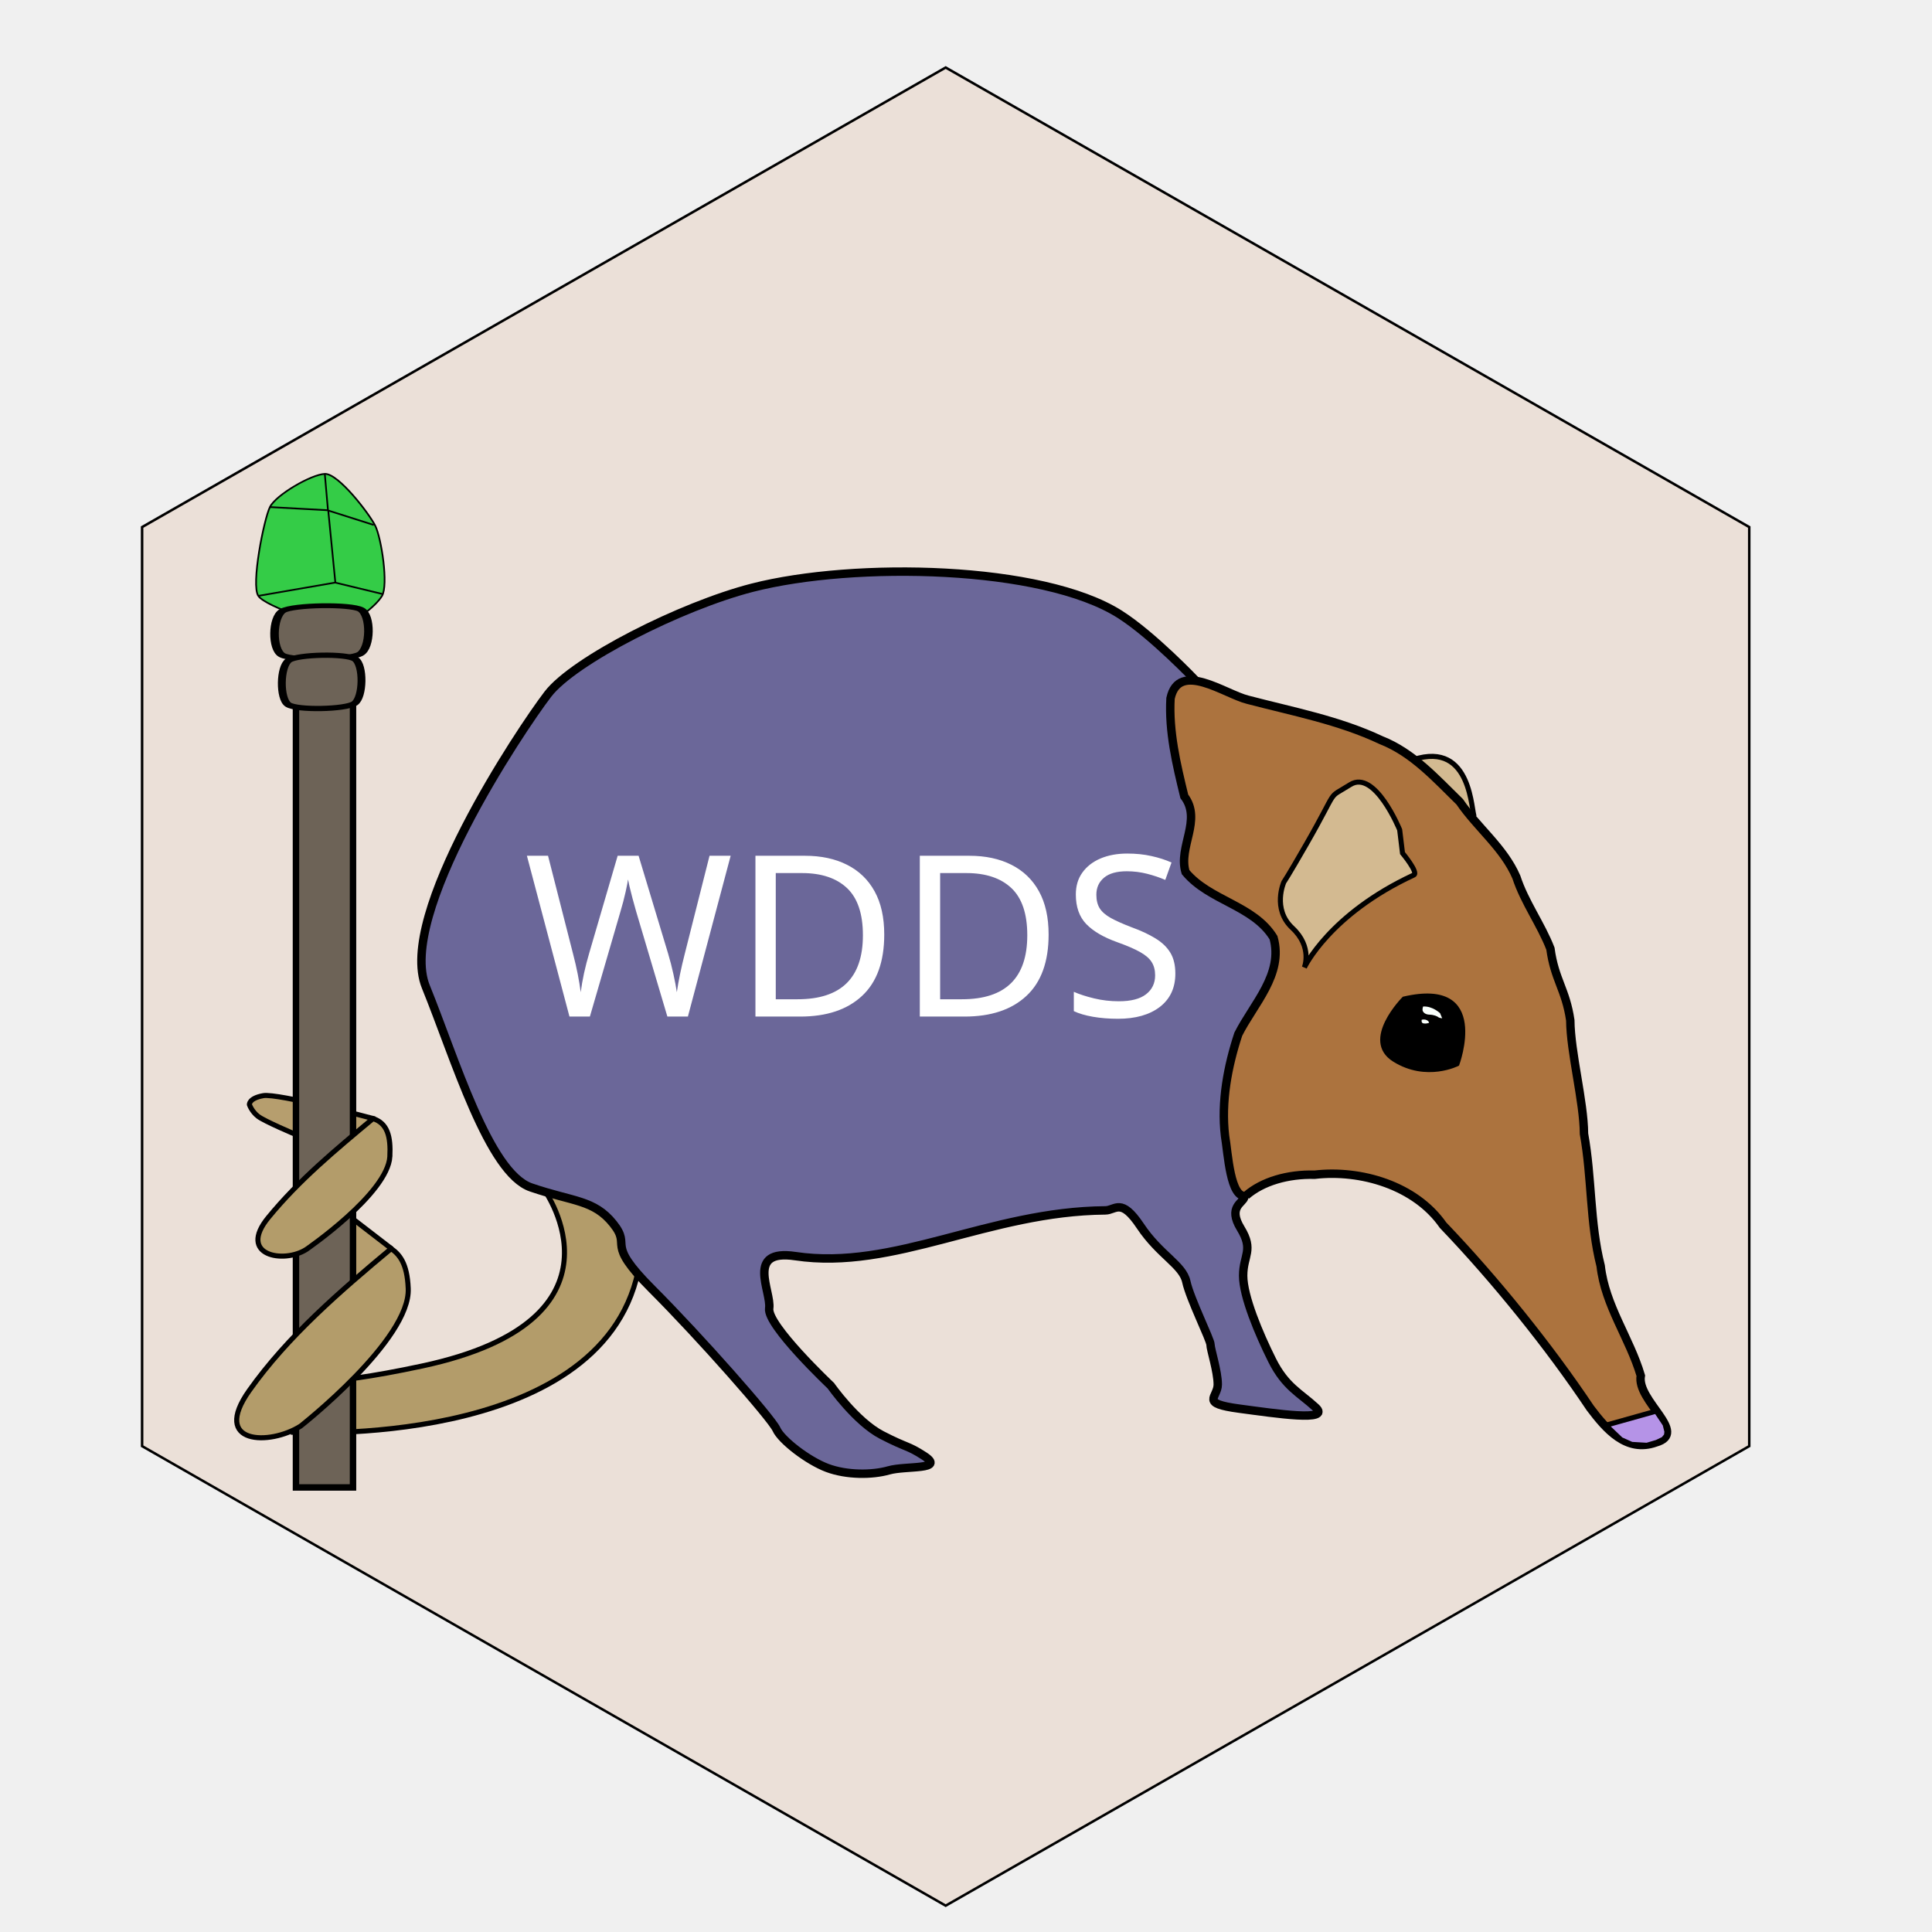
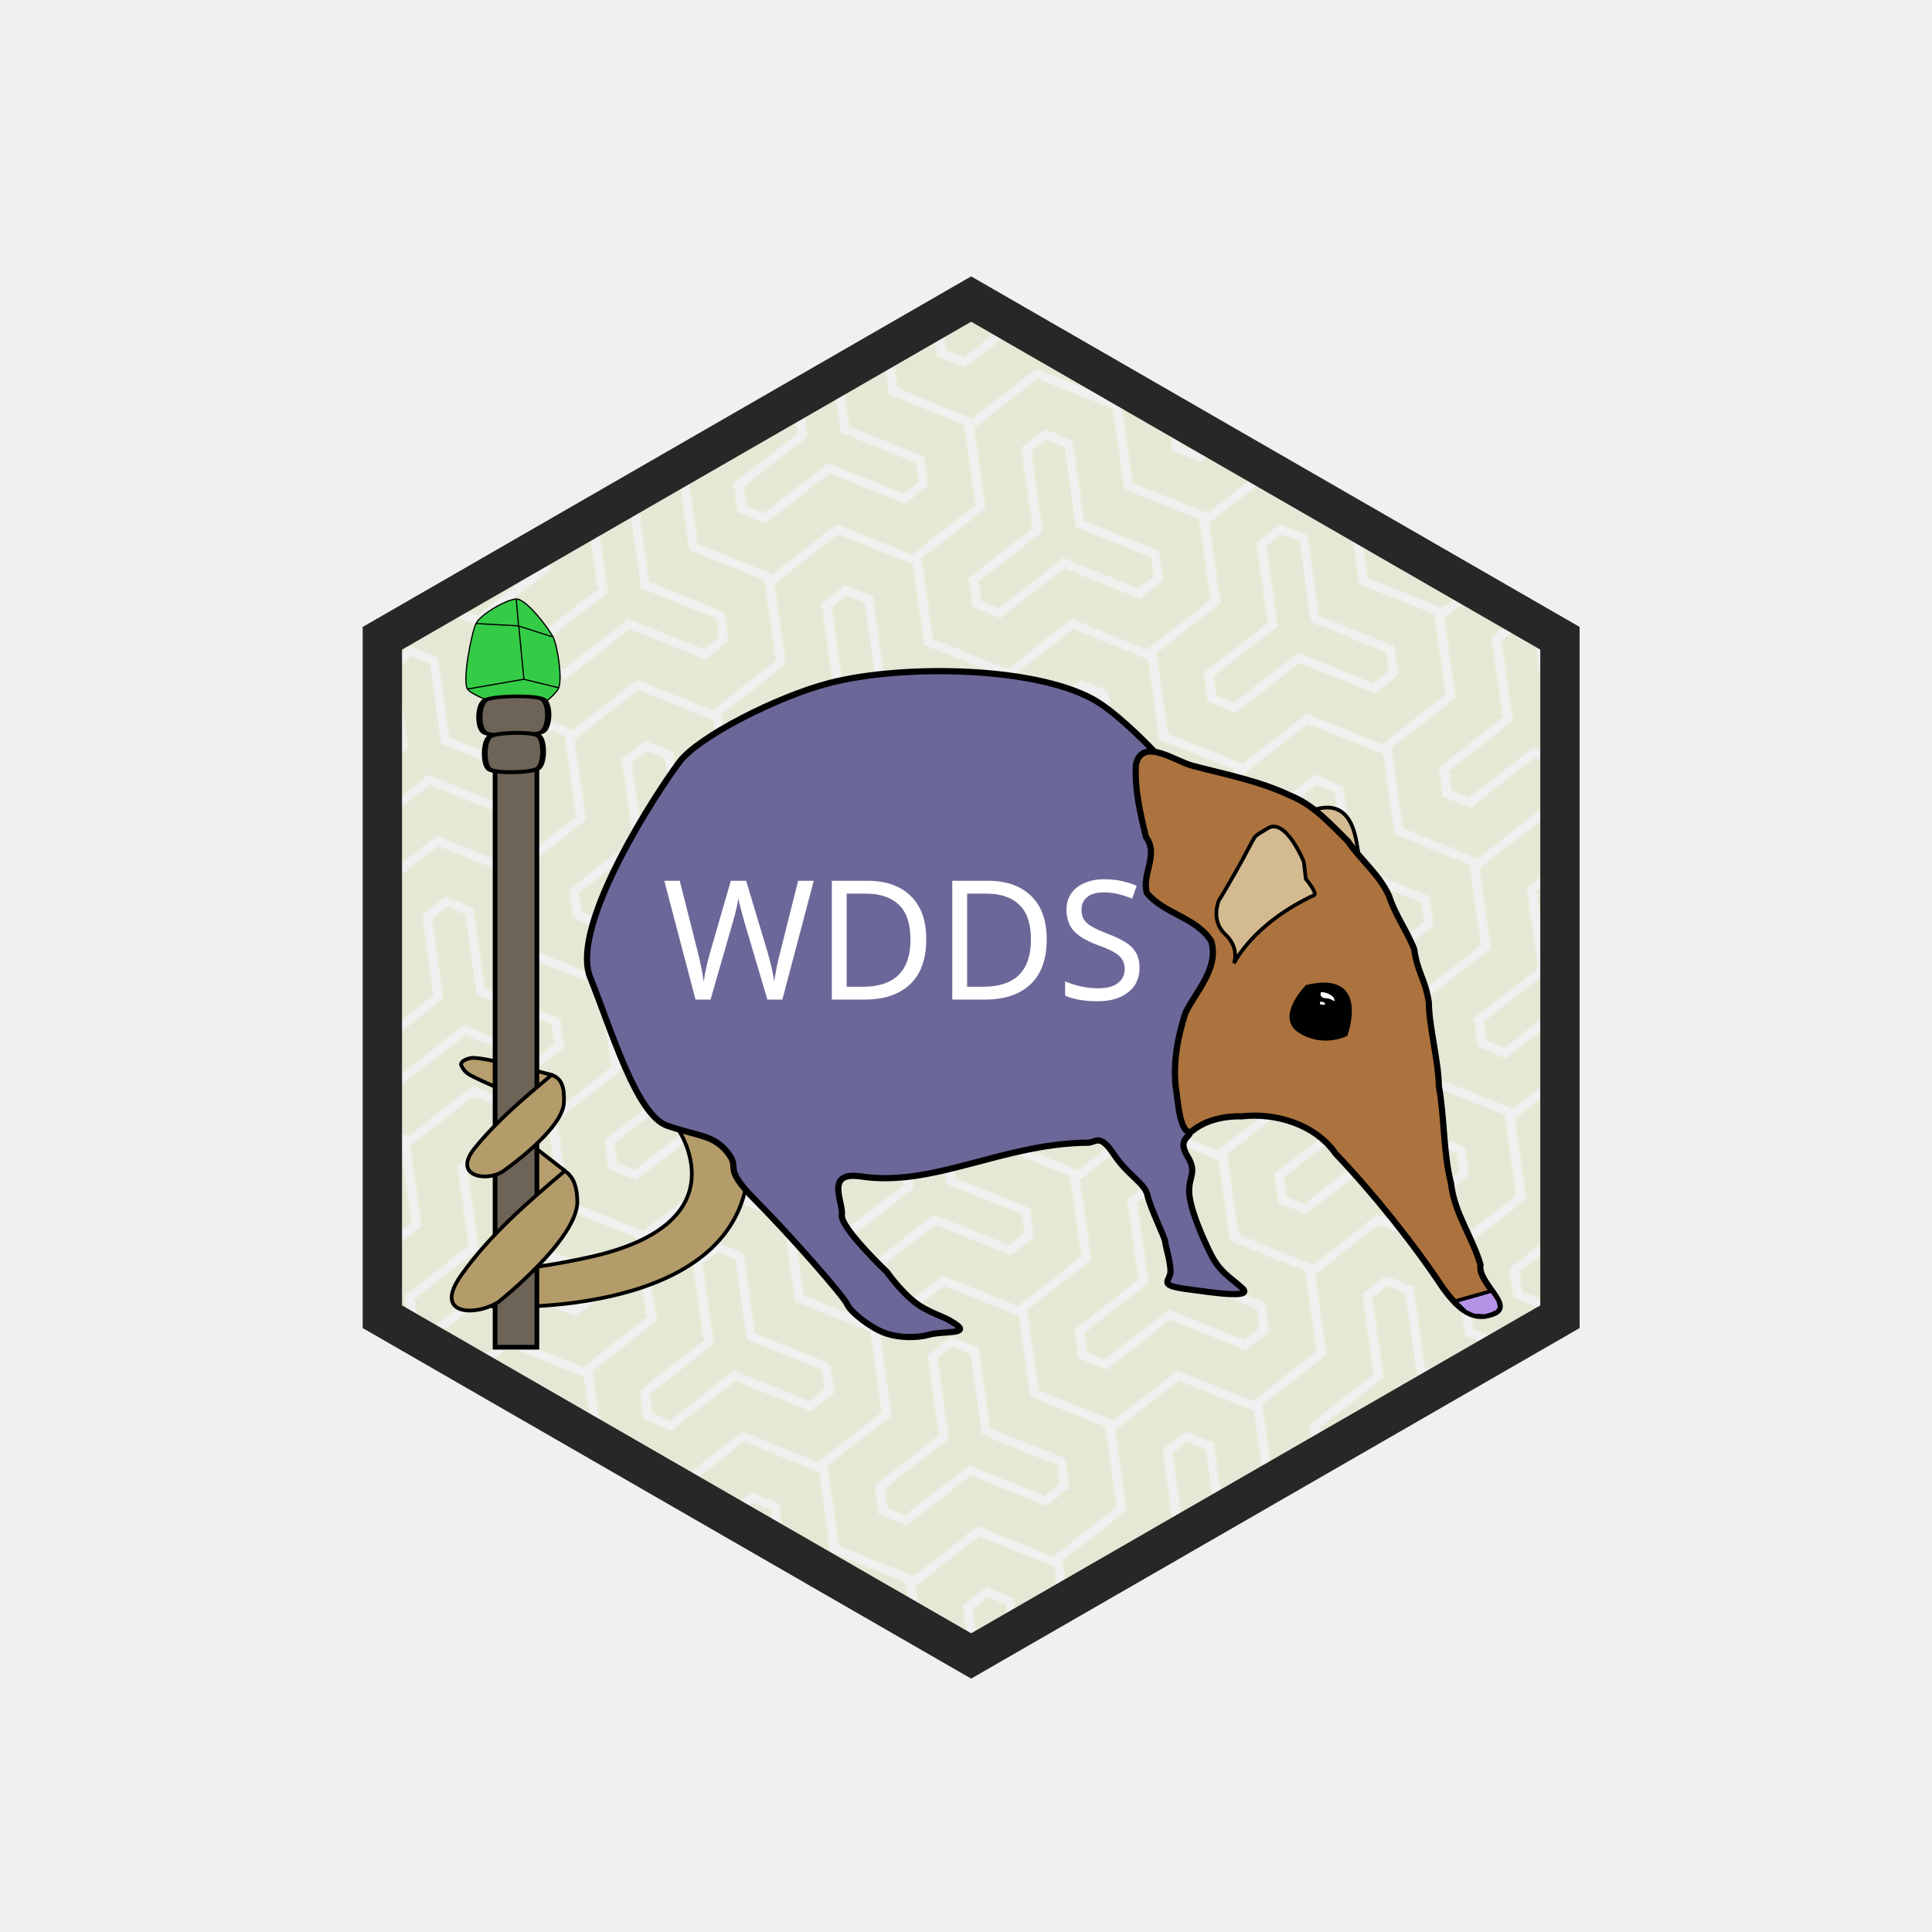
- <svg xmlns="http://www.w3.org/2000/svg" width="300mm" height="300mm" viewBox="0 0 300 300" version="1.1" id="svg1" xml:space="preserve">
-   <defs id="defs1" />
-   <g id="layer1" style="display:inline">
-     <path style="display:inline;fill:#ebe0d8;fill-opacity:1;stroke:#000000;stroke-width:0.265;stroke-opacity:1" id="path1" d="m 115.9,71.534 -84.721,48.914 -84.721,-48.914 0,-97.827 84.721,-48.914 84.721,48.914 z" transform="matrix(1.472819,0,0,1.458837,100.9231,120.1994)" />
-     <path style="fill:#b39c6a;fill-opacity:1;stroke:#000000;stroke-width:0.786;stroke-dasharray:none;stroke-opacity:1" d="m 84.566,184.836 c 0,0 14.393,20.117 -19.004,27.273 -16.248,3.482 -20.02,2.321 -20.02,2.321 v 7.979 c 0,0 47.583,2.756 53.531,-24.952 C 105.021,169.749 84.566,184.836 84.566,184.836 Z" id="path15" />
-     <path style="fill:#b69e6e;fill-opacity:1;stroke:#000000;stroke-width:0.786;stroke-dasharray:none;stroke-opacity:1" d="m 60.664,193.798 -12.766,-9.833 -0.436,10.123 12.621,9.139 z" id="path17" />
-     <path style="fill:#b69e6e;fill-opacity:1;stroke:#000000;stroke-width:0.786;stroke-dasharray:none;stroke-opacity:1" d="m 57.885,173.669 c 0,0 -14.754,-3.945 -17.012,-3.535 -2.258,0.41 -2.144,1.391 -2.144,1.391 0,0 0.342,1.049 1.345,1.824 1.003,0.775 5.883,2.828 5.883,2.828 l 10.376,4.584 z" id="path18" />
-     <path style="display:inline;fill:#6b6799;fill-opacity:1;stroke:#000000;stroke-width:1.309;stroke-dasharray:none;stroke-opacity:1" d="m 185.714,105.717 c 0,0 -6.694,-7.062 -11.828,-10.326 C 161.895,87.768 132.681,87.189 116.811,91.261 105.764,94.095 89.1,102.542 85.082,107.783 c -4.318,5.632 -23.468,34.358 -18.962,45.434 4.506,11.077 9.763,28.913 16.334,31.166 6.571,2.253 9.763,1.877 12.767,5.632 3.004,3.755 -1.502,2.628 6.008,10.138 7.51,7.51 18.587,20.089 19.338,21.779 0.751,1.69 4.881,4.881 7.885,6.008 3.004,1.126 6.947,1.126 9.575,0.375 2.628,-0.751 8.901,-0.015 5.445,-2.253 -2.587,-1.676 -2.54,-1.16 -6.54,-3.228 -4,-2.069 -7.916,-7.661 -7.916,-7.661 0,0 -9.951,-9.387 -9.575,-12.016 0.375,-2.628 -3.739,-9.268 4.06,-8.105 15.383,2.295 30.033,-6.964 48.133,-7.103 1.604,-0.012 2.441,-2.065 5.445,2.441 3.004,4.506 6.571,6.008 7.134,8.636 0.563,2.628 3.755,9.012 3.755,9.763 0,0.751 1.126,4.13 1.126,6.196 0,2.065 -2.898,2.918 3.379,3.755 5.632,0.751 14.269,2.065 11.828,-0.188 -2.441,-2.253 -4.694,-3.192 -6.759,-7.322 -2.065,-4.13 -4.506,-9.951 -4.506,-13.142 0,-3.192 1.69,-3.943 -0.375,-7.322 -2.065,-3.379 0.375,-3.943 0.563,-4.881 0.188,-0.939 0.939,-17.648 0.939,-17.648 l 6.196,-22.717 -6.571,-8.636 -4.506,-13.33 z" id="path9" />
-     <path style="fill:#d3ba91;fill-opacity:1;stroke:#000000;stroke-width:0.786;stroke-dasharray:none;stroke-opacity:1" d="m 228.969,126.926 c -0.561,-0.596 -0.281,-11.965 -9.474,-8.982 -9.193,2.982 9.474,8.982 9.474,8.982 z" id="path8" />
-     <path style="display:inline;fill:#ac733e;fill-opacity:1;stroke:#000000;stroke-width:1.309;stroke-dasharray:none;stroke-opacity:1" d="m 193.503,185.644 c 2.52,-2.192 6.465,-3.347 10.638,-3.235 7.141,-0.826 15.625,1.647 19.938,7.842 8.13,8.491 16.486,18.86 22.852,28.39 2.448,3.24 5.614,6.986 10.198,5.341 5.191,-1.474 -3.043,-6.45 -2.347,-10.37 -1.727,-5.833 -5.54,-10.875 -6.23,-17.037 -1.701,-6.716 -1.35,-13.719 -2.59,-20.518 -0.029,-5.038 -2.091,-12.616 -2.129,-17.632 -0.703,-4.795 -2.436,-6.307 -3.084,-11.117 -1.468,-3.796 -4.02,-7.217 -5.288,-11.114 -1.964,-4.565 -6.077,-7.685 -8.8,-11.695 -3.668,-3.573 -7.272,-7.635 -12.2,-9.567 -6.576,-3.105 -13.732,-4.444 -20.708,-6.276 -3.538,-0.872 -10.709,-6.152 -11.994,-0.213 -0.288,5.154 0.924,10.248 2.138,15.216 2.784,3.66 -0.981,7.871 0.199,11.766 3.719,4.473 10.556,5.131 13.654,10.177 1.591,5.677 -3.117,10.303 -5.469,14.985 -1.636,4.964 -2.692,10.498 -2.061,15.79 0.466,2.658 0.789,9.808 3.289,9.318" id="path2" />
-     <path style="display:inline;fill:#b593e7;fill-opacity:1;stroke:#000000;stroke-width:0.786;stroke-dasharray:none;stroke-opacity:1" d="m 249.352,221.311 7.827,-2.196 1.381,2.054 0.283,1.133 -0.071,0.602 -0.46,0.567 -1.027,0.496 -1.558,0.46 -2.373,-0.142 -1.665,-0.744 z" id="path5" />
-     <path style="display:inline;fill:#000000;fill-opacity:1;stroke:#000000;stroke-width:0.262;stroke-opacity:1" d="m 217.894,154.892 c 0,0 -6.631,6.631 -1.497,9.84 5.134,3.209 10.054,0.642 10.054,0.642 0,0 5.134,-13.691 -8.557,-10.482 z" id="path4" />
-     <path style="fill:#f9fffb;fill-opacity:1;stroke:none;stroke-width:0.262;stroke-opacity:1" d="m 220.974,156.293 c 0,0 -0.153,0.426 -0.051,0.682 0.102,0.256 0.409,0.563 1.057,0.58 0.648,0.017 1.21,0.256 1.364,0.392 0.153,0.136 0.597,0.17 0.597,0.17 l -0.324,-0.784 c 0,0 -1.176,-1.142 -2.642,-1.04 z" id="path6" />
-     <path style="fill:#f9fffb;fill-opacity:1;stroke:none;stroke-width:0.262;stroke-opacity:1" d="m 220.769,158.339 c 0,0 -0.153,0.511 0.29,0.58 0.443,0.068 0.699,-0.068 0.818,-0.085 0.119,-0.017 -0.188,-0.682 -1.108,-0.494 z" id="path7" />
-     <path style="display:inline;fill:#d3ba91;fill-opacity:1;stroke:#000000;stroke-width:0.786;stroke-dasharray:none;stroke-opacity:1" d="m 219.533,135.87 c 0.777,-0.36 -1.754,-3.399 -1.754,-3.399 l -0.439,-3.618 c 0,0 -3.838,-9.43 -7.675,-7.017 -3.838,2.412 -1.569,0.094 -6.798,9.21 -2.97,5.178 -3.509,5.921 -3.509,5.921 0,0 -1.864,4.167 1.316,7.127 3.18,2.961 1.864,6.14 1.864,6.14 0,0 3.86,-8.269 16.995,-14.364 z" id="ear" />
-     <rect style="fill:#6d6357;fill-opacity:1;stroke:#000000;stroke-width:1;stroke-dasharray:none;stroke-opacity:1" id="rect10" width="8.858" height="132.823" x="45.957" y="98.146" />
-     <path style="fill:#34cc47;fill-opacity:1;stroke:#000000;stroke-width:0.265;stroke-opacity:1" id="path10" d="m 28.028,44.486 c -1.056,1.731 -4.465,4.248 -6.416,4.601 -1.951,0.353 -11.768,-2.888 -12.968,-4.603 -1.2,-1.715 0.875,-12.059 1.812,-13.962 0.937,-1.903 6.51,-5.134 8.628,-5.201 2.118,-0.067 6.936,6.226 7.892,8.129 0.956,1.903 2.107,9.306 1.052,11.036 z" transform="matrix(0.98967,0,0,0.98967,31.56739,48.52588)" />
-     <path style="fill:#6d6357;fill-opacity:1;stroke:#000000;stroke-width:3.765;stroke-dasharray:none;stroke-opacity:1" id="path11" d="m 8.232,66.602 c 0,6.535 -17.786,24.321 -24.321,24.321 -6.535,0 -24.321,-17.786 -24.321,-24.321 0,-6.535 17.786,-24.321 24.321,-24.321 6.535,0 24.321,17.786 24.321,24.321 z" transform="matrix(0.2517754,-0.145375,0.2472742,0.137463,37.50123,86.69669)" />
-     <path style="fill:#6d6357;fill-opacity:1;stroke:#000000;stroke-width:4.086;stroke-dasharray:none;stroke-opacity:1" id="path11-4" d="m 8.232,66.602 c 0,6.535 -17.786,24.321 -24.321,24.321 -6.535,0 -24.321,-17.786 -24.321,-24.321 0,-6.535 17.786,-24.321 24.321,-24.321 6.535,0 24.321,17.786 24.321,24.321 z" transform="matrix(0.2135779,-0.1454724,0.2097596,0.1375551,39.41429,94.37763)" />
-     <path style="fill:none;fill-opacity:1;stroke:#000000;stroke-width:0.262;stroke-opacity:1" d="m 41.936,78.74 c 0.163,0 8.992,0.49 8.992,0.49 l -0.49,-5.6" id="path12" />
-     <path style="fill:none;fill-opacity:1;stroke:#000000;stroke-width:0.262;stroke-opacity:1" d="m 58.041,81.52 -7.071,-2.248 1.104,11.2 7.439,1.798" id="path13" />
-     <path style="fill:none;fill-opacity:1;stroke:#000000;stroke-width:0.262;stroke-opacity:1" d="M 51.991,90.471 40.179,92.515" id="path14" />
-     <path style="fill:#b39c6a;fill-opacity:1;stroke:#000000;stroke-width:0.786;stroke-dasharray:none;stroke-opacity:1" d="m 63.387,200.055 c 0.396,7.96 -16.709,21.389 -16.709,21.389 -4.787,3.046 -13.927,2.901 -7.979,-5.513 5.948,-8.414 14.217,-15.523 22.051,-22.051 1.24,0.906 2.474,2.187 2.637,6.175 z" id="path16" />
-     <path style="fill:#b39c6a;fill-opacity:1;stroke:#000000;stroke-width:0.786;stroke-dasharray:none;stroke-opacity:1" d="m 60.538,179.597 c -0.361,5.777 -12.994,14.426 -12.994,14.426 -3.53,2.247 -10.698,0.919 -5.884,-4.96 4.789,-5.847 10.484,-10.553 16.261,-15.367 2.241,0.716 2.776,2.771 2.616,5.9 z" id="path16-5" />
-     <text xml:space="preserve" style="font-style:normal;font-variant:normal;font-weight:normal;font-stretch:normal;font-size:34.965px;font-family:Silom;-inkscape-font-specification:'Silom, Normal';font-variant-ligatures:normal;font-variant-caps:normal;font-variant-numeric:normal;font-variant-east-asian:normal;text-align:start;writing-mode:lr-tb;direction:ltr;text-anchor:start;fill:#ffffff;fill-opacity:1;stroke:#c0c0c0;stroke-width:4.32257e-08;stroke-dasharray:none;stroke-opacity:1" x="81.394" y="157.848" id="text18">
-       <tspan id="tspan18" style="font-style:normal;font-variant:normal;font-weight:normal;font-stretch:normal;font-size:34.965px;font-family:Silom;-inkscape-font-specification:'Silom, Normal';font-variant-ligatures:normal;font-variant-caps:normal;font-variant-numeric:normal;font-variant-east-asian:normal;fill:#ffffff;fill-opacity:1;stroke:#c0c0c0;stroke-width:4.32257e-08;stroke-dasharray:none;stroke-opacity:1" x="81.394" y="157.848">WDDS</tspan>
-     </text>
-   </g>
+ <svg xmlns="http://www.w3.org/2000/svg" xmlns:xlink="http://www.w3.org/1999/xlink" width="198.425" height="198.425" viewBox="0 0 198.425 198.425" version="1.1" id="svg2">
+   <defs id="defs2">
+     <pattern xlink:href="#pattern25-8" preserveAspectRatio="xMidYMid" id="pattern63" patternTransform="matrix(0.8021171,-0.1127302,0.1127302,0.8021171,946.6641,457.2988)" x="-7" y="0" />
+     <pattern patternUnits="userSpaceOnUse" width="78" height="45.033" patternTransform="translate(946.6641,457.2988) scale(0.6)" preserveAspectRatio="xMidYMid" id="pattern25-8" style="fill:#e5e8d5">
+       <g id="g13" transform="translate(-763.6132,-452.8242)" clip-path="url(#clipPath25)">
+         <path id="path11-0" style="color:#000000;stroke-width:3;stroke-linecap:square;paint-order:stroke markers fill" d="m 805.627,448.211 -12.5,7.217 v 14.436 l -12.5,7.217 v 14.434 l 12.5,7.217 12.5,-7.217 12.5,7.217 12.5,-7.217 v -14.434 l -12.5,-7.217 v -14.436 z m 0,9.223 4.514,2.605 v 14.434 l 12.5,7.217 v 5.213 l -4.514,2.605 -12.5,-7.217 -12.5,7.217 -4.514,-2.605 v -5.213 l 12.5,-7.217 v -14.434 z m 0,1.732 -3.014,1.738 v 14.434 l -12.5,7.219 v 3.479 l 3.014,1.74 12.5,-7.217 12.5,7.217 3.016,-1.74 v -3.479 l -12.502,-7.219 V 460.904 Z" />
+         <path id="path20-8" style="color:#000000;stroke-width:3;stroke-linecap:square;paint-order:stroke markers fill" d="m 805.627,403.178 -12.5,7.217 v 14.436 l -12.5,7.217 v 14.434 l 12.5,7.217 12.5,-7.217 12.5,7.217 12.5,-7.217 v -14.434 l -12.5,-7.217 v -14.436 z m 0,9.223 4.514,2.605 v 14.434 l 12.5,7.217 v 5.213 l -4.514,2.605 -12.5,-7.217 -12.5,7.217 -4.514,-2.605 v -5.213 l 12.5,-7.217 v -14.434 z m 0,1.732 -3.014,1.738 v 14.434 l -12.5,7.219 v 3.479 l 3.014,1.74 12.5,-7.217 12.5,7.217 3.016,-1.74 v -3.479 l -12.502,-7.219 V 415.871 Z m -39,56.598 -12.5,7.217 v 14.436 l -12.5,7.217 v 14.434 l 12.5,7.217 12.5,-7.217 12.5,7.217 12.5,-7.217 v -14.434 l -12.5,-7.217 v -14.436 z m 0,9.223 4.514,2.605 v 14.434 l 12.5,7.217 v 5.213 l -4.514,2.605 -12.5,-7.217 -12.5,7.217 -4.514,-2.605 v -5.213 l 12.5,-7.217 v -14.434 z m 0,1.732 -3.014,1.738 v 14.434 l -12.5,7.219 v 3.479 l 3.014,1.74 12.5,-7.217 12.5,7.217 3.016,-1.74 v -3.479 l -12.502,-7.219 v -14.434 z m 78,-10.955 -12.5,7.217 v 14.436 l -12.5,7.217 v 14.434 l 12.5,7.217 12.5,-7.217 12.5,7.217 12.5,-7.217 v -14.434 l -12.5,-7.217 v -14.436 z m 0,9.223 4.514,2.605 v 14.434 l 12.5,7.217 v 5.213 l -4.514,2.605 -12.5,-7.217 -12.5,7.217 -4.514,-2.605 v -5.213 l 12.5,-7.217 v -14.434 z m 0,1.732 -3.014,1.738 v 14.434 l -12.5,7.219 v 3.479 l 3.014,1.74 12.5,-7.217 12.5,7.217 3.016,-1.74 v -3.479 l -12.502,-7.219 v -14.434 z" />
+         <path id="path19" style="color:#000000;stroke-width:3;stroke-linecap:square;paint-order:stroke markers fill" d="m 766.627,425.697 -12.5,7.217 v 14.436 l -12.5,7.217 V 469 l 12.5,7.217 12.5,-7.217 12.5,7.217 12.5,-7.217 v -14.434 l -12.5,-7.217 v -14.436 z m 0,9.223 4.514,2.605 v 14.434 l 12.5,7.217 v 5.213 l -4.514,2.605 -12.5,-7.217 -12.5,7.217 -4.514,-2.605 v -5.213 l 12.5,-7.217 v -14.434 z m 0,1.732 -3.014,1.738 v 14.434 l -12.5,7.219 v 3.479 l 3.014,1.74 12.5,-7.217 12.5,7.217 3.016,-1.74 v -3.479 l -12.502,-7.219 v -14.434 z m 78,-10.955 -12.5,7.217 v 14.436 l -12.5,7.217 V 469 l 12.5,7.217 12.5,-7.217 12.5,7.217 12.5,-7.217 v -14.434 l -12.5,-7.217 v -14.436 z m 0,9.223 4.514,2.605 v 14.434 l 12.5,7.217 v 5.213 l -4.514,2.605 -12.5,-7.217 -12.5,7.217 -4.514,-2.605 v -5.213 l 12.5,-7.217 v -14.434 z m 0,1.732 -3.014,1.738 v 14.434 l -12.5,7.219 v 3.479 l 3.014,1.74 12.5,-7.217 12.5,7.217 3.016,-1.74 v -3.479 l -12.502,-7.219 v -14.434 z m -39,56.598 -12.5,7.217 v 14.436 l -12.5,7.217 v 14.434 l 12.5,7.217 12.5,-7.217 12.5,7.217 12.5,-7.217 v -14.434 l -12.5,-7.217 v -14.436 z m 0,9.223 4.514,2.605 v 14.434 l 12.5,7.217 v 5.213 l -4.514,2.605 -12.5,-7.217 -12.5,7.217 -4.514,-2.605 v -5.213 l 12.5,-7.217 v -14.434 z m 0,1.732 -3.014,1.738 v 14.434 l -12.5,7.219 v 3.479 l 3.014,1.74 12.5,-7.217 12.5,7.217 3.016,-1.74 v -3.479 l -12.502,-7.219 v -14.434 z" />
+       </g>
+     </pattern>
+     <clipPath clipPathUnits="userSpaceOnUse" id="clipPath25">
+       <rect style="fill:#ff0000;stroke:none;stroke-width:3;stroke-linecap:square;stroke-linejoin:miter;paint-order:stroke markers fill;stop-color:#000000" id="rect25-8" width="78" height="45.033" x="763.613" y="452.824" />
+     </clipPath>
+   </defs>
+   <path style="display:inline;fill:url(#pattern63);fill-opacity:1;stroke:#272727;stroke-width:5.662;stroke-dasharray:none;stroke-dashoffset:0;stroke-opacity:1" id="path1-7" d="m 115.9,71.534 -84.721,48.914 -84.721,-48.914 0,-97.827 84.721,-48.914 84.721,48.914 z" transform="matrix(0.7137735,0,0,0.7122754,77.48658,84.28121)" />
+   <path style="display:inline;fill:#b39c6a;fill-opacity:1;stroke:#000000;stroke-width:0.382;stroke-dasharray:none;stroke-opacity:1" d="m 69.56,115.84 c 0,0 6.975,9.822 -9.21,13.316 -7.874,1.7 -9.702,1.133 -9.702,1.133 v 3.896 c 0,0 23.06,1.346 25.943,-12.183 2.883,-13.529 -7.031,-6.162 -7.031,-6.162 z" id="path15" />
+   <path style="display:inline;fill:#b69e6e;fill-opacity:1;stroke:#000000;stroke-width:0.382;stroke-dasharray:none;stroke-opacity:1" d="m 57.976,120.216 -6.187,-4.801 -0.211,4.943 6.117,4.462 z" id="path17" />
+   <path style="display:inline;fill:#b69e6e;fill-opacity:1;stroke:#000000;stroke-width:0.382;stroke-dasharray:none;stroke-opacity:1" d="m 56.629,110.388 c 0,0 -7.15,-1.926 -8.244,-1.726 -1.094,0.2 -1.039,0.679 -1.039,0.679 0,0 0.166,0.512 0.652,0.891 0.486,0.379 2.851,1.381 2.851,1.381 l 5.028,2.238 z" id="path18" />
+   <path style="display:inline;fill:#6b6799;fill-opacity:1;stroke:#000000;stroke-width:0.637;stroke-dasharray:none;stroke-opacity:1" d="m 118.579,77.21 c 0,0 -3.244,-3.448 -5.732,-5.042 -5.811,-3.722 -19.969,-4.005 -27.66,-2.017 -5.354,1.384 -13.43,5.508 -15.377,8.067 -2.093,2.75 -11.373,16.775 -9.19,22.183 2.184,5.408 4.731,14.117 7.916,15.217 3.185,1.1 4.731,0.917 6.187,2.75 1.456,1.833 -0.728,1.283 2.912,4.95 3.64,3.667 9.008,9.808 9.372,10.633 0.364,0.825 2.366,2.383 3.821,2.933 1.456,0.55 3.367,0.55 4.64,0.183 1.274,-0.367 4.314,-0.007 2.639,-1.1 -1.254,-0.818 -1.231,-0.566 -3.17,-1.576 -1.938,-1.01 -3.836,-3.74 -3.836,-3.74 0,0 -4.822,-4.583 -4.64,-5.867 0.182,-1.283 -1.812,-4.525 1.968,-3.957 7.455,1.12 14.555,-3.4 23.327,-3.468 0.777,-0.006 1.183,-1.008 2.639,1.192 1.456,2.2 3.185,2.933 3.458,4.217 0.273,1.283 1.82,4.4 1.82,4.767 0,0.367 0.546,2.017 0.546,3.025 0,1.008 -1.405,1.425 1.638,1.833 2.73,0.367 6.915,1.008 5.732,-0.092 -1.183,-1.1 -2.275,-1.558 -3.276,-3.575 -1.001,-2.017 -2.184,-4.858 -2.184,-6.417 0,-1.558 0.819,-1.925 -0.182,-3.575 -1.001,-1.65 0.182,-1.925 0.273,-2.383 0.091,-0.458 0.455,-8.617 0.455,-8.617 l 3.003,-11.092 -3.185,-4.217 -2.184,-6.508 z" id="path9" />
+   <path style="display:inline;fill:#d3ba91;fill-opacity:1;stroke:#000000;stroke-width:0.382;stroke-dasharray:none;stroke-opacity:1" d="m 139.542,87.566 c -0.272,-0.291 -0.136,-5.842 -4.591,-4.386 -4.455,1.456 4.591,4.386 4.591,4.386 z" id="path8" />
+   <path style="display:inline;fill:#ac733e;fill-opacity:1;stroke:#000000;stroke-width:0.637;stroke-dasharray:none;stroke-opacity:1" d="m 122.354,116.235 c 1.221,-1.07 3.133,-1.634 5.155,-1.58 3.461,-0.403 7.572,0.804 9.663,3.829 3.94,4.145 7.989,9.208 11.075,13.862 1.186,1.582 2.721,3.411 4.942,2.608 2.516,-0.72 -1.475,-3.149 -1.138,-5.063 -0.837,-2.848 -2.685,-5.309 -3.019,-8.318 -0.824,-3.279 -0.654,-6.698 -1.255,-10.018 -0.014,-2.46 -1.013,-6.16 -1.032,-8.609 -0.341,-2.341 -1.181,-3.079 -1.494,-5.428 -0.711,-1.854 -1.948,-3.524 -2.563,-5.427 -0.952,-2.229 -2.945,-3.752 -4.265,-5.71 -1.778,-1.744 -3.524,-3.728 -5.912,-4.671 -3.187,-1.516 -6.655,-2.17 -10.036,-3.064 -1.715,-0.426 -5.19,-3.004 -5.813,-0.104 -0.14,2.516 0.448,5.004 1.036,7.429 1.349,1.787 -0.476,3.843 0.096,5.745 1.802,2.184 5.116,2.505 6.617,4.969 0.771,2.772 -1.51,5.031 -2.651,7.317 -0.793,2.424 -1.305,5.126 -0.999,7.709 0.226,1.298 0.382,4.789 1.594,4.55" id="path2-9" />
+   <path style="display:inline;fill:#b593e7;fill-opacity:1;stroke:#000000;stroke-width:0.382;stroke-dasharray:none;stroke-opacity:1" d="m 149.42,133.649 3.793,-1.072 0.669,1.003 0.137,0.553 -0.034,0.294 -0.223,0.277 -0.498,0.242 -0.755,0.225 -1.15,-0.069 -0.807,-0.363 z" id="path5" />
+   <path style="display:inline;fill:#000000;fill-opacity:1;stroke:#000000;stroke-width:0.127;stroke-opacity:1" d="m 134.174,101.22 c 0,0 -3.214,3.238 -0.726,4.804 2.488,1.567 4.872,0.313 4.872,0.313 0,0 2.488,-6.684 -4.147,-5.118 z" id="path4" />
+   <path style="display:inline;fill:#f9fffb;fill-opacity:1;stroke:none;stroke-width:0.127;stroke-opacity:1" d="m 135.667,101.904 c 0,0 -0.074,0.208 -0.025,0.333 0.05,0.125 0.198,0.275 0.512,0.283 0.314,0.009 0.587,0.125 0.661,0.191 0.074,0.067 0.289,0.083 0.289,0.083 l -0.157,-0.383 c 0,0 -0.57,-0.558 -1.281,-0.508 z" id="path6" />
+   <path style="display:inline;fill:#f9fffb;fill-opacity:1;stroke:none;stroke-width:0.127;stroke-opacity:1" d="m 135.568,102.903 c 0,0 -0.074,0.25 0.14,0.283 0.215,0.033 0.339,-0.033 0.397,-0.042 0.058,-0.009 -0.091,-0.333 -0.537,-0.241 z" id="path7" />
+   <path style="display:inline;fill:#d3ba91;fill-opacity:1;stroke:#000000;stroke-width:0.382;stroke-dasharray:none;stroke-opacity:1" d="m 134.968,91.933 c 0.376,-0.176 -0.85,-1.66 -0.85,-1.66 l -0.213,-1.767 c 0,0 -1.86,-4.604 -3.72,-3.426 -1.86,1.178 -0.76,0.046 -3.295,4.497 -1.439,2.528 -1.7,2.891 -1.7,2.891 0,0 -0.903,2.034 0.638,3.48 1.541,1.445 0.903,2.998 0.903,2.998 0,0 1.871,-4.037 8.237,-7.013 z" id="ear" />
+   <rect style="display:inline;fill:#6d6357;fill-opacity:1;stroke:#000000;stroke-width:0.486;stroke-dasharray:none;stroke-opacity:1" id="rect10" width="4.293" height="64.851" x="50.848" y="73.514" />
+   <path style="display:inline;fill:#34cc47;fill-opacity:1;stroke:#000000;stroke-width:0.265;stroke-opacity:1" id="path10" d="m 28.028,44.486 c -1.056,1.731 -4.465,4.248 -6.416,4.601 -1.951,0.353 -11.768,-2.888 -12.968,-4.603 -1.2,-1.715 0.875,-12.059 1.812,-13.962 0.937,-1.903 6.51,-5.134 8.628,-5.201 2.118,-0.067 6.936,6.226 7.892,8.129 0.956,1.903 2.107,9.306 1.052,11.036 z" transform="matrix(0.4796247,0,0,0.4832054,43.87468,49.2867)" />
+   <path style="display:inline;fill:#6d6357;fill-opacity:1;stroke:#000000;stroke-width:3.765;stroke-dasharray:none;stroke-opacity:1" id="path11" d="m 8.232,66.602 c 0,6.535 -17.786,24.321 -24.321,24.321 -6.535,0 -24.321,-17.786 -24.321,-24.321 0,-6.535 17.786,-24.321 24.321,-24.321 6.535,0 24.321,17.786 24.321,24.321 z" transform="matrix(0.1220182,-0.07097921,0.1198367,0.06711619,46.7504,67.92356)" />
+   <path style="display:inline;fill:#6d6357;fill-opacity:1;stroke:#000000;stroke-width:4.086;stroke-dasharray:none;stroke-opacity:1" id="path11-4" d="m 8.232,66.602 c 0,6.535 -17.786,24.321 -24.321,24.321 -6.535,0 -24.321,-17.786 -24.321,-24.321 0,-6.535 17.786,-24.321 24.321,-24.321 6.535,0 24.321,17.786 24.321,24.321 z" transform="matrix(0.1035064,-0.07102675,0.101656,0.06716116,47.67753,71.67378)" />
+   <path style="display:inline;fill:none;fill-opacity:1;stroke:#000000;stroke-width:0.127;stroke-opacity:1" d="m 48.9,64.039 c 0.079,0 4.358,0.239 4.358,0.239 l -0.238,-2.734" id="path12" />
+   <path style="display:inline;fill:none;fill-opacity:1;stroke:#000000;stroke-width:0.127;stroke-opacity:1" d="m 56.704,65.396 -3.427,-1.098 0.535,5.468 3.605,0.878" id="path13" />
+   <path style="display:inline;fill:none;fill-opacity:1;stroke:#000000;stroke-width:0.127;stroke-opacity:1" d="m 53.773,69.766 -5.725,0.998" id="path14" />
+   <path style="display:inline;fill:#b39c6a;fill-opacity:1;stroke:#000000;stroke-width:0.382;stroke-dasharray:none;stroke-opacity:1" d="m 59.296,123.271 c 0.192,3.887 -8.098,10.443 -8.098,10.443 -2.32,1.487 -6.749,1.417 -3.867,-2.692 2.883,-4.108 6.89,-7.579 10.686,-10.766 0.601,0.442 1.199,1.068 1.278,3.015 z" id="path16" />
+   <path style="display:inline;fill:#b39c6a;fill-opacity:1;stroke:#000000;stroke-width:0.382;stroke-dasharray:none;stroke-opacity:1" d="m 57.915,113.282 c -0.175,2.821 -6.297,7.044 -6.297,7.044 -1.711,1.097 -5.185,0.449 -2.852,-2.421 2.321,-2.855 5.081,-5.152 7.881,-7.503 1.086,0.349 1.345,1.353 1.268,2.881 z" id="path16-5" />
+   <text xml:space="preserve" style="font-style:normal;font-variant:normal;font-weight:normal;font-stretch:normal;font-size:17.008px;font-family:Silom;-inkscape-font-specification:'Silom, Normal';font-variant-ligatures:normal;font-variant-caps:normal;font-variant-numeric:normal;font-variant-east-asian:normal;text-align:start;writing-mode:lr-tb;direction:ltr;text-anchor:start;display:inline;fill:#ffffff;fill-opacity:1;stroke:#c0c0c0;stroke-width:2.10266e-08;stroke-dasharray:none;stroke-opacity:1" x="68.276" y="102.282" id="text18" transform="scale(0.996288,1.003726)">
+     <tspan id="tspan18" style="font-style:normal;font-variant:normal;font-weight:normal;font-stretch:normal;font-size:17.008px;font-family:Silom;-inkscape-font-specification:'Silom, Normal';font-variant-ligatures:normal;font-variant-caps:normal;font-variant-numeric:normal;font-variant-east-asian:normal;fill:#ffffff;fill-opacity:1;stroke:#c0c0c0;stroke-width:2.10266e-08;stroke-dasharray:none;stroke-opacity:1" x="68.276" y="102.282">WDDS</tspan>
+   </text>
</svg>
